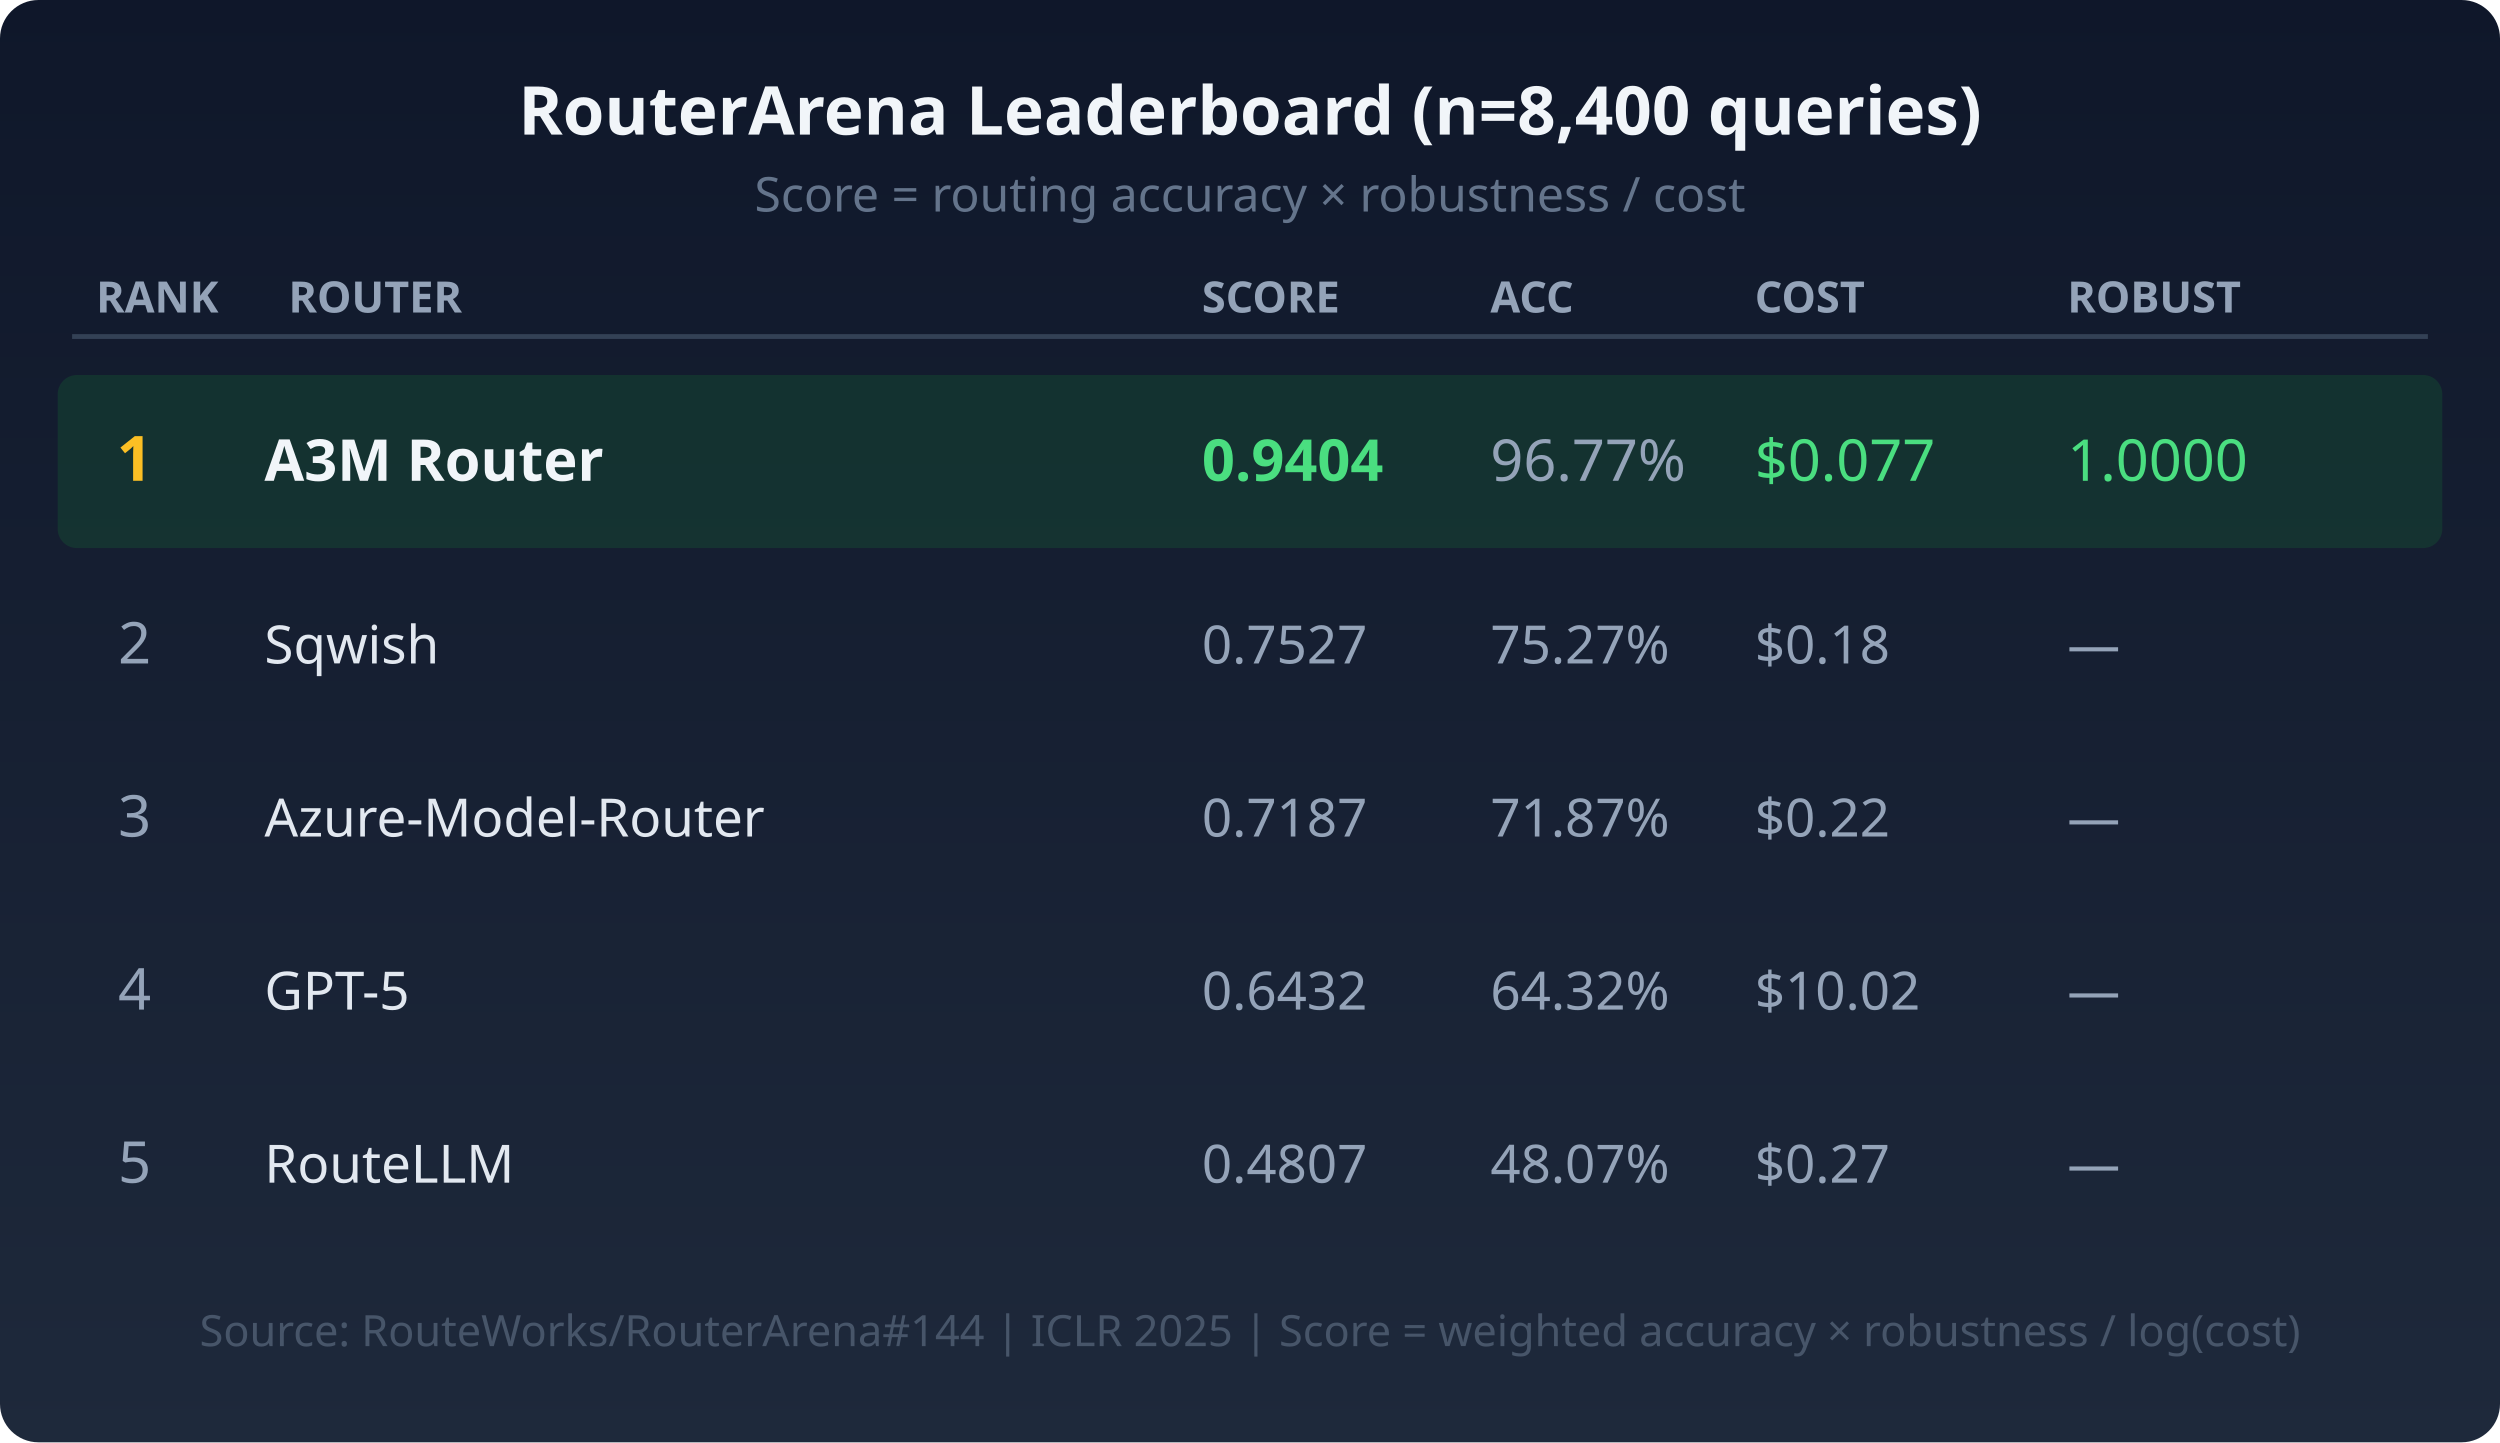
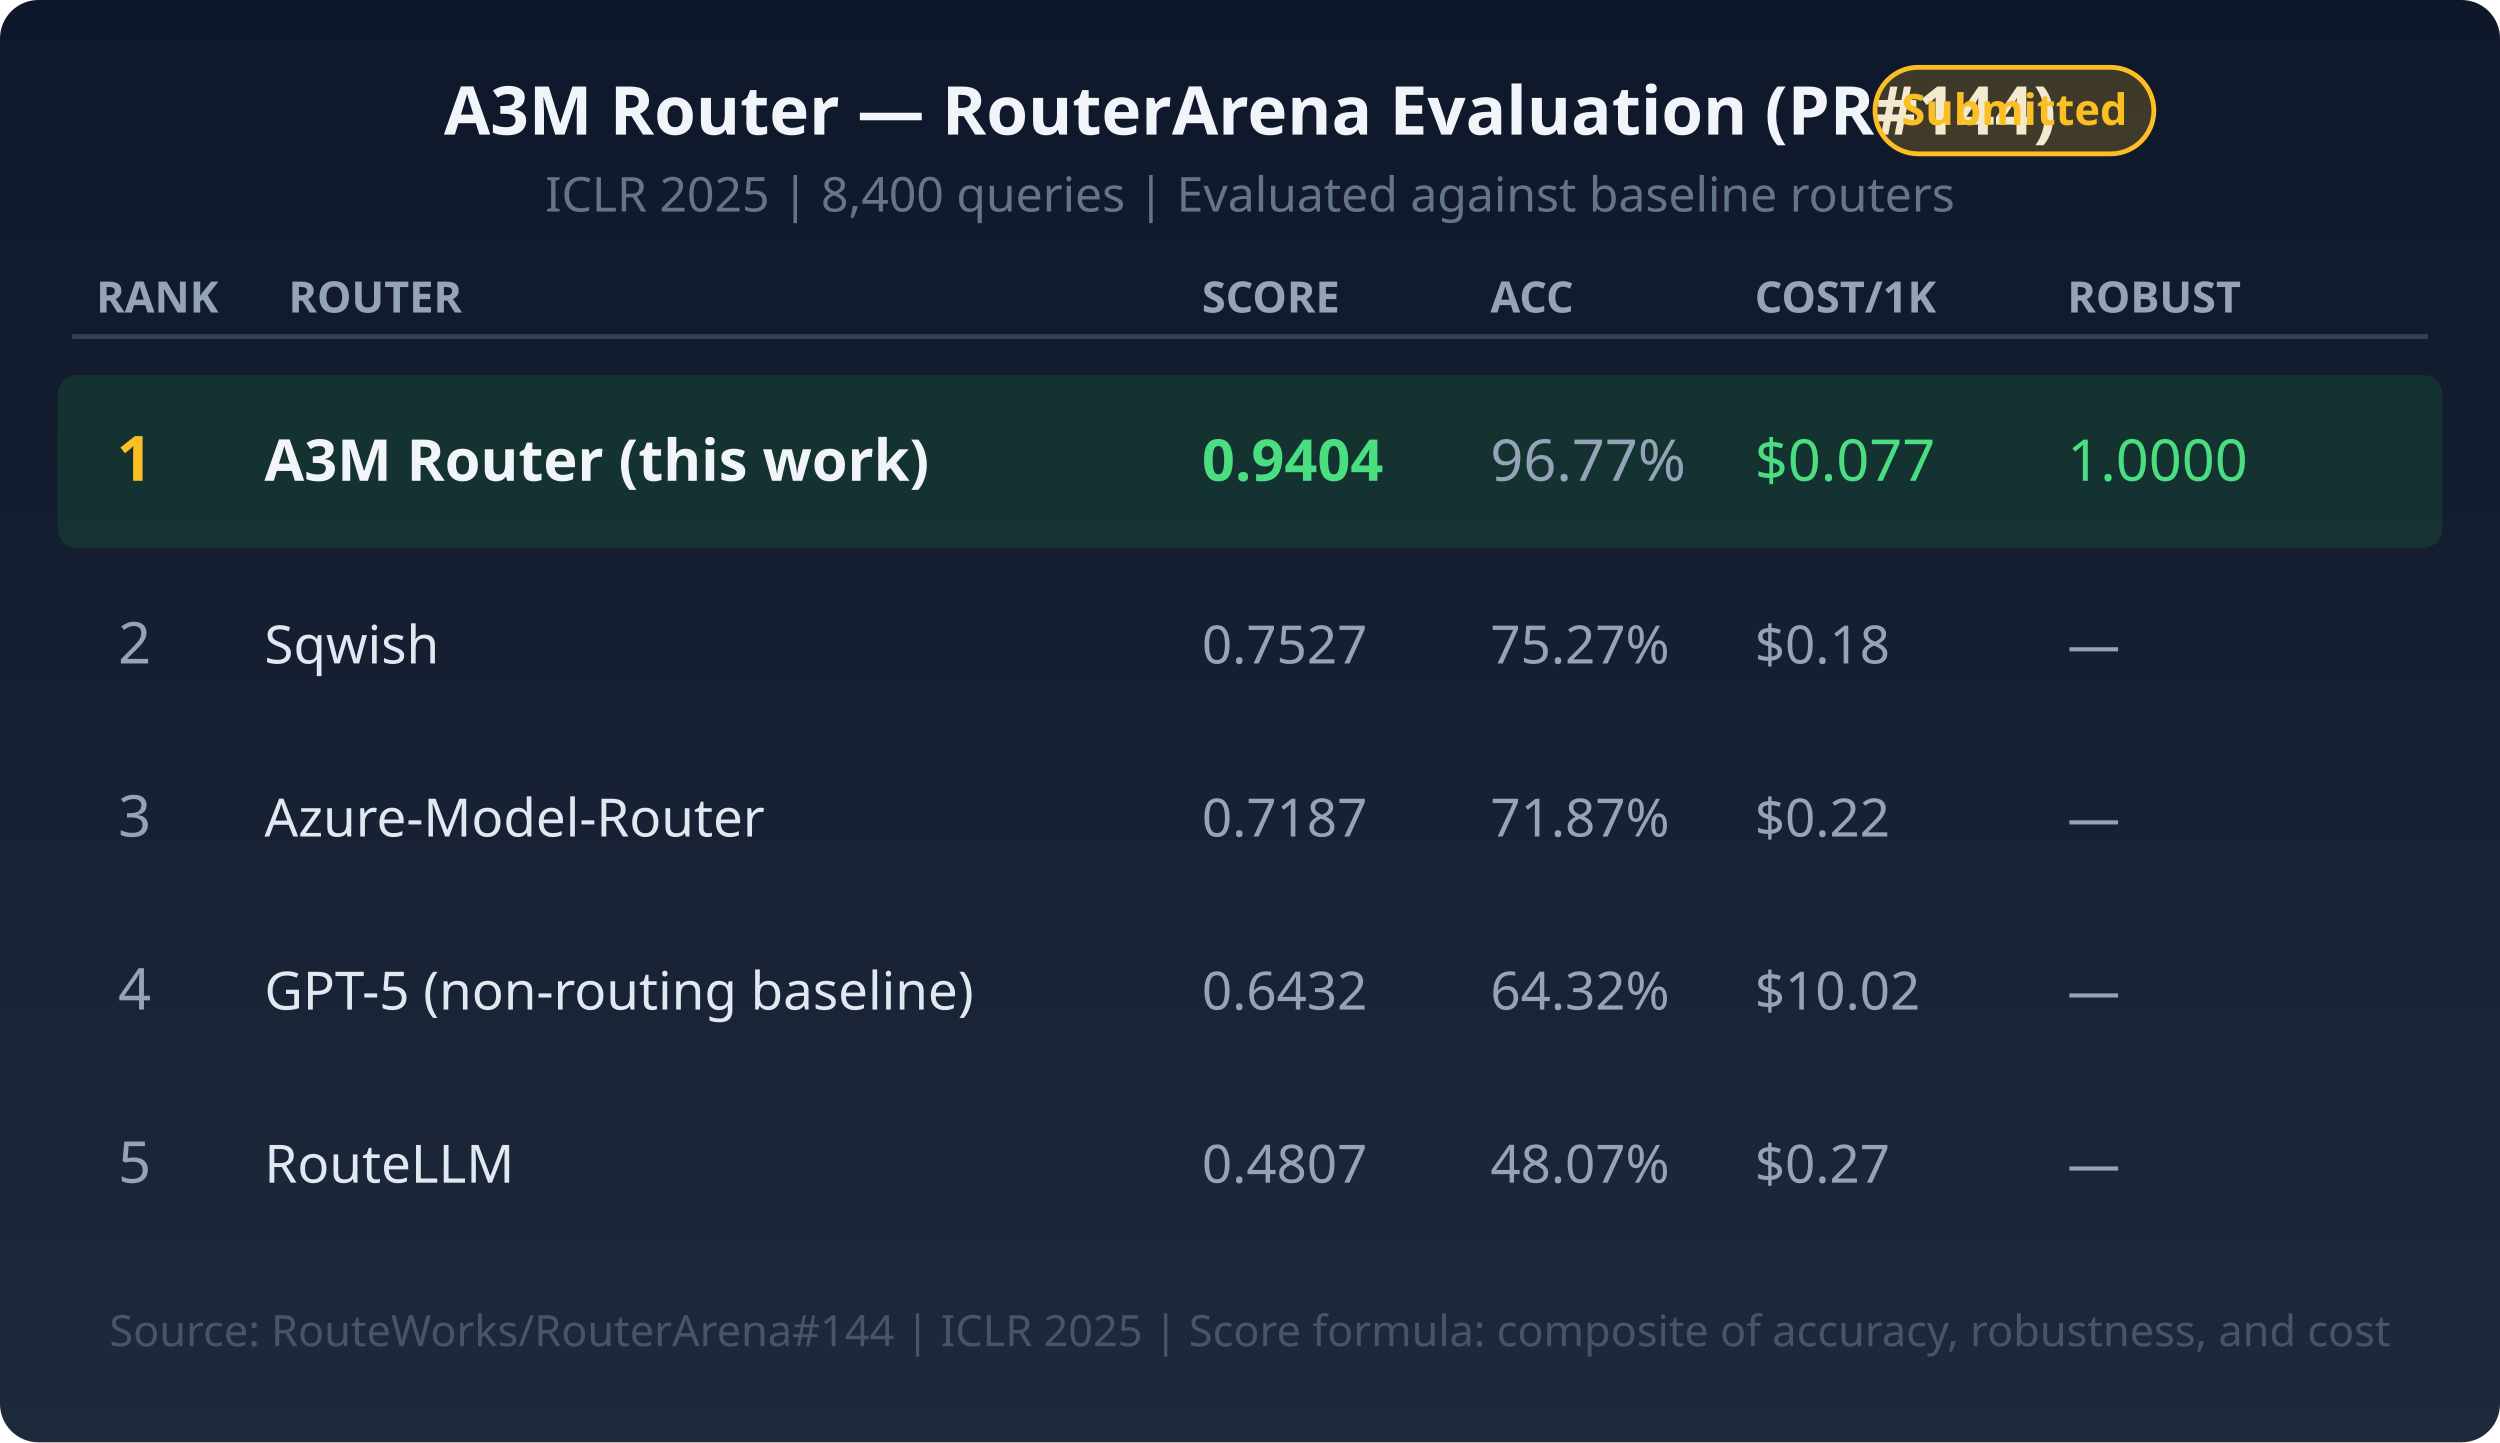
<svg xmlns="http://www.w3.org/2000/svg" viewBox="0 0 520 300" width="520" height="300">
  <defs>
    <linearGradient id="rankBg" x1="0%" y1="0%" x2="0%" y2="100%">
      <stop offset="0%" stop-color="#0f172a" />
      <stop offset="100%" stop-color="#1e293b" />
    </linearGradient>
-     <linearGradient id="goldGrad" x1="0%" y1="0%" x2="100%" y2="0%">
-       <stop offset="0%" stop-color="#fbbf24" />
-       <stop offset="100%" stop-color="#f59e0b" />
-     </linearGradient>
  </defs>
  <rect width="520" height="300" fill="url(#rankBg)" rx="8" />
-   <text x="260" y="28" text-anchor="middle" fill="#f1f5f9" font-family="system-ui,sans-serif" font-size="14" font-weight="600">RouterArena Leaderboard (n=8,400 queries)</text>
-   <text x="260" y="44" text-anchor="middle" fill="#64748b" font-family="system-ui,sans-serif" font-size="10">Score = routing accuracy × robustness / cost</text>
+   <text x="260" y="28" text-anchor="middle" fill="#f1f5f9" font-family="system-ui,sans-serif" font-size="14" font-weight="600">A3M Router — RouterArena Evaluation (PR#144)</text>
+   <text x="260" y="44" text-anchor="middle" fill="#64748b" font-family="system-ui,sans-serif" font-size="10">ICLR 2025 | 8,400 queries | Evaluated against baseline routers</text>
+   <rect x="390" y="14" width="58" height="18" rx="9" fill="#fbbf24" fill-opacity="0.2" stroke="#fbbf24" stroke-width="1" />
+   <text x="419" y="26" text-anchor="middle" fill="#fbbf24" font-family="system-ui,sans-serif" font-size="9" font-weight="600">Submitted</text>
  <text x="20" y="65" fill="#94a3b8" font-family="system-ui,sans-serif" font-size="9" font-weight="600">RANK</text>
  <text x="60" y="65" fill="#94a3b8" font-family="system-ui,sans-serif" font-size="9" font-weight="600">ROUTER</text>
  <text x="250" y="65" fill="#94a3b8" font-family="system-ui,sans-serif" font-size="9" font-weight="600">SCORE</text>
  <text x="310" y="65" fill="#94a3b8" font-family="system-ui,sans-serif" font-size="9" font-weight="600">ACC</text>
-   <text x="365" y="65" fill="#94a3b8" font-family="system-ui,sans-serif" font-size="9" font-weight="600">COST</text>
+   <text x="365" y="65" fill="#94a3b8" font-family="system-ui,sans-serif" font-size="9" font-weight="600">COST/1K</text>
  <text x="430" y="65" fill="#94a3b8" font-family="system-ui,sans-serif" font-size="9" font-weight="600">ROBUST</text>
  <line x1="15" y1="70" x2="505" y2="70" stroke="#334155" stroke-width="1" />
  <rect x="12" y="78" width="496" height="36" rx="4" fill="#166534" fill-opacity="0.3" />
  <text x="28" y="100" text-anchor="middle" fill="#fbbf24" font-family="system-ui,sans-serif" font-size="13" font-weight="700">1</text>
-   <text x="55" y="100" fill="#f1f5f9" font-family="system-ui,sans-serif" font-size="12" font-weight="600">A3M Router</text>
+   <text x="55" y="100" fill="#f1f5f9" font-family="system-ui,sans-serif" font-size="12" font-weight="600">A3M Router (this work)</text>
  <text x="250" y="100" fill="#4ade80" font-family="system-ui,sans-serif" font-size="12" font-weight="700">0.9404</text>
  <text x="310" y="100" fill="#94a3b8" font-family="system-ui,sans-serif" font-size="12">96.77%</text>
  <text x="365" y="100" fill="#4ade80" font-family="system-ui,sans-serif" font-size="12">$0.077</text>
  <text x="430" y="100" fill="#4ade80" font-family="system-ui,sans-serif" font-size="12">1.0000</text>
  <rect x="12" y="118" width="496" height="32" rx="4" fill="none" />
  <text x="28" y="138" text-anchor="middle" fill="#94a3b8" font-family="system-ui,sans-serif" font-size="12">2</text>
  <text x="55" y="138" fill="#e2e8f0" font-family="system-ui,sans-serif" font-size="11">Sqwish</text>
  <text x="250" y="138" fill="#94a3b8" font-family="system-ui,sans-serif" font-size="11">0.7527</text>
  <text x="310" y="138" fill="#94a3b8" font-family="system-ui,sans-serif" font-size="11">75.27%</text>
  <text x="365" y="138" fill="#94a3b8" font-family="system-ui,sans-serif" font-size="11">$0.18</text>
  <text x="430" y="138" fill="#94a3b8" font-family="system-ui,sans-serif" font-size="11">—</text>
  <rect x="12" y="154" width="496" height="32" rx="4" fill="none" />
  <text x="28" y="174" text-anchor="middle" fill="#94a3b8" font-family="system-ui,sans-serif" font-size="12">3</text>
  <text x="55" y="174" fill="#e2e8f0" font-family="system-ui,sans-serif" font-size="11">Azure-Model-Router</text>
  <text x="250" y="174" fill="#94a3b8" font-family="system-ui,sans-serif" font-size="11">0.7187</text>
  <text x="310" y="174" fill="#94a3b8" font-family="system-ui,sans-serif" font-size="11">71.87%</text>
  <text x="365" y="174" fill="#94a3b8" font-family="system-ui,sans-serif" font-size="11">$0.22</text>
  <text x="430" y="174" fill="#94a3b8" font-family="system-ui,sans-serif" font-size="11">—</text>
  <rect x="12" y="190" width="496" height="32" rx="4" fill="none" />
  <text x="28" y="210" text-anchor="middle" fill="#94a3b8" font-family="system-ui,sans-serif" font-size="12">4</text>
-   <text x="55" y="210" fill="#e2e8f0" font-family="system-ui,sans-serif" font-size="11">GPT-5</text>
+   <text x="55" y="210" fill="#e2e8f0" font-family="system-ui,sans-serif" font-size="11">GPT-5 (non-routing baseline)</text>
  <text x="250" y="210" fill="#94a3b8" font-family="system-ui,sans-serif" font-size="11">0.6432</text>
  <text x="310" y="210" fill="#94a3b8" font-family="system-ui,sans-serif" font-size="11">64.32%</text>
  <text x="365" y="210" fill="#94a3b8" font-family="system-ui,sans-serif" font-size="11">$10.02</text>
  <text x="430" y="210" fill="#94a3b8" font-family="system-ui,sans-serif" font-size="11">—</text>
  <rect x="12" y="226" width="496" height="32" rx="4" fill="none" />
  <text x="28" y="246" text-anchor="middle" fill="#94a3b8" font-family="system-ui,sans-serif" font-size="12">5</text>
  <text x="55" y="246" fill="#e2e8f0" font-family="system-ui,sans-serif" font-size="11">RouteLLM</text>
  <text x="250" y="246" fill="#94a3b8" font-family="system-ui,sans-serif" font-size="11">0.4807</text>
  <text x="310" y="246" fill="#94a3b8" font-family="system-ui,sans-serif" font-size="11">48.07%</text>
  <text x="365" y="246" fill="#94a3b8" font-family="system-ui,sans-serif" font-size="11">$0.27</text>
  <text x="430" y="246" fill="#94a3b8" font-family="system-ui,sans-serif" font-size="11">—</text>
-   <text x="260" y="280" text-anchor="middle" fill="#475569" font-family="system-ui,sans-serif" font-size="9">Source: RouteWorks/RouterArena#144 | ICLR 2025 | Score = weighted accuracy × robustness / log(cost)</text>
+   <text x="260" y="280" text-anchor="middle" fill="#475569" font-family="system-ui,sans-serif" font-size="9">Source: RouteWorks/RouterArena#144 | ICLR 2025 | Score formula: composite of accuracy, robustness, and cost</text>
</svg>
